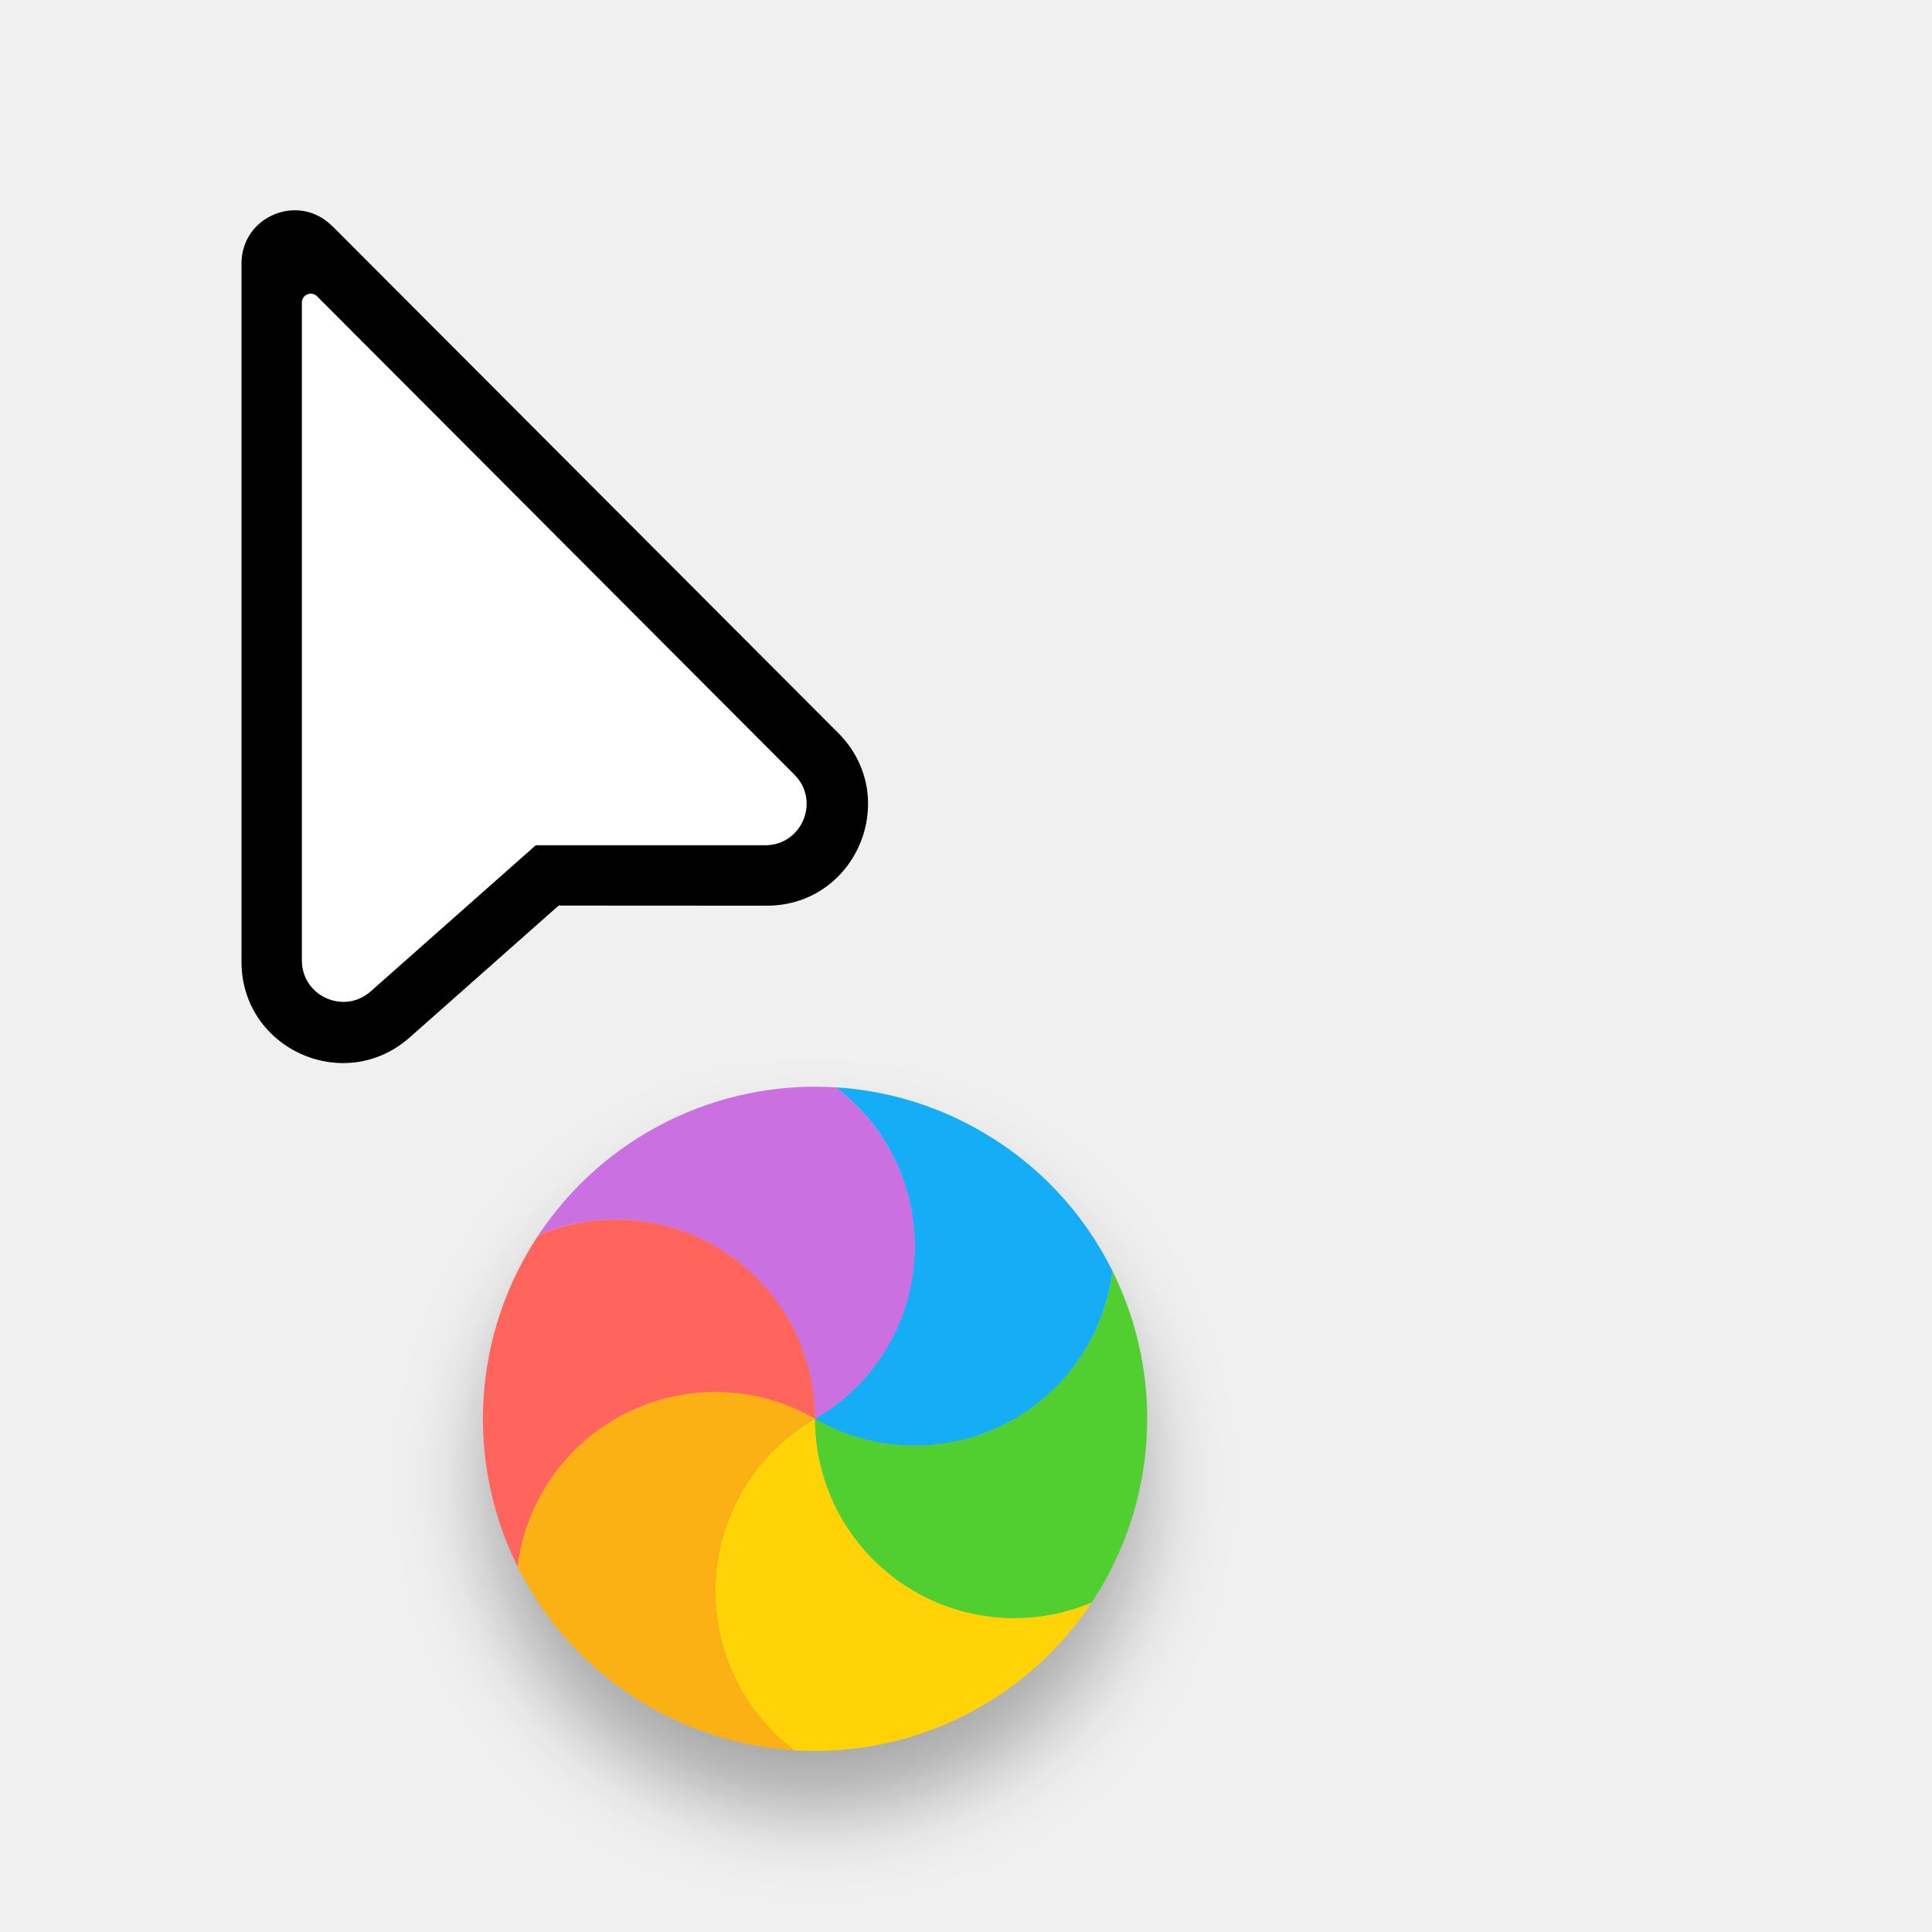
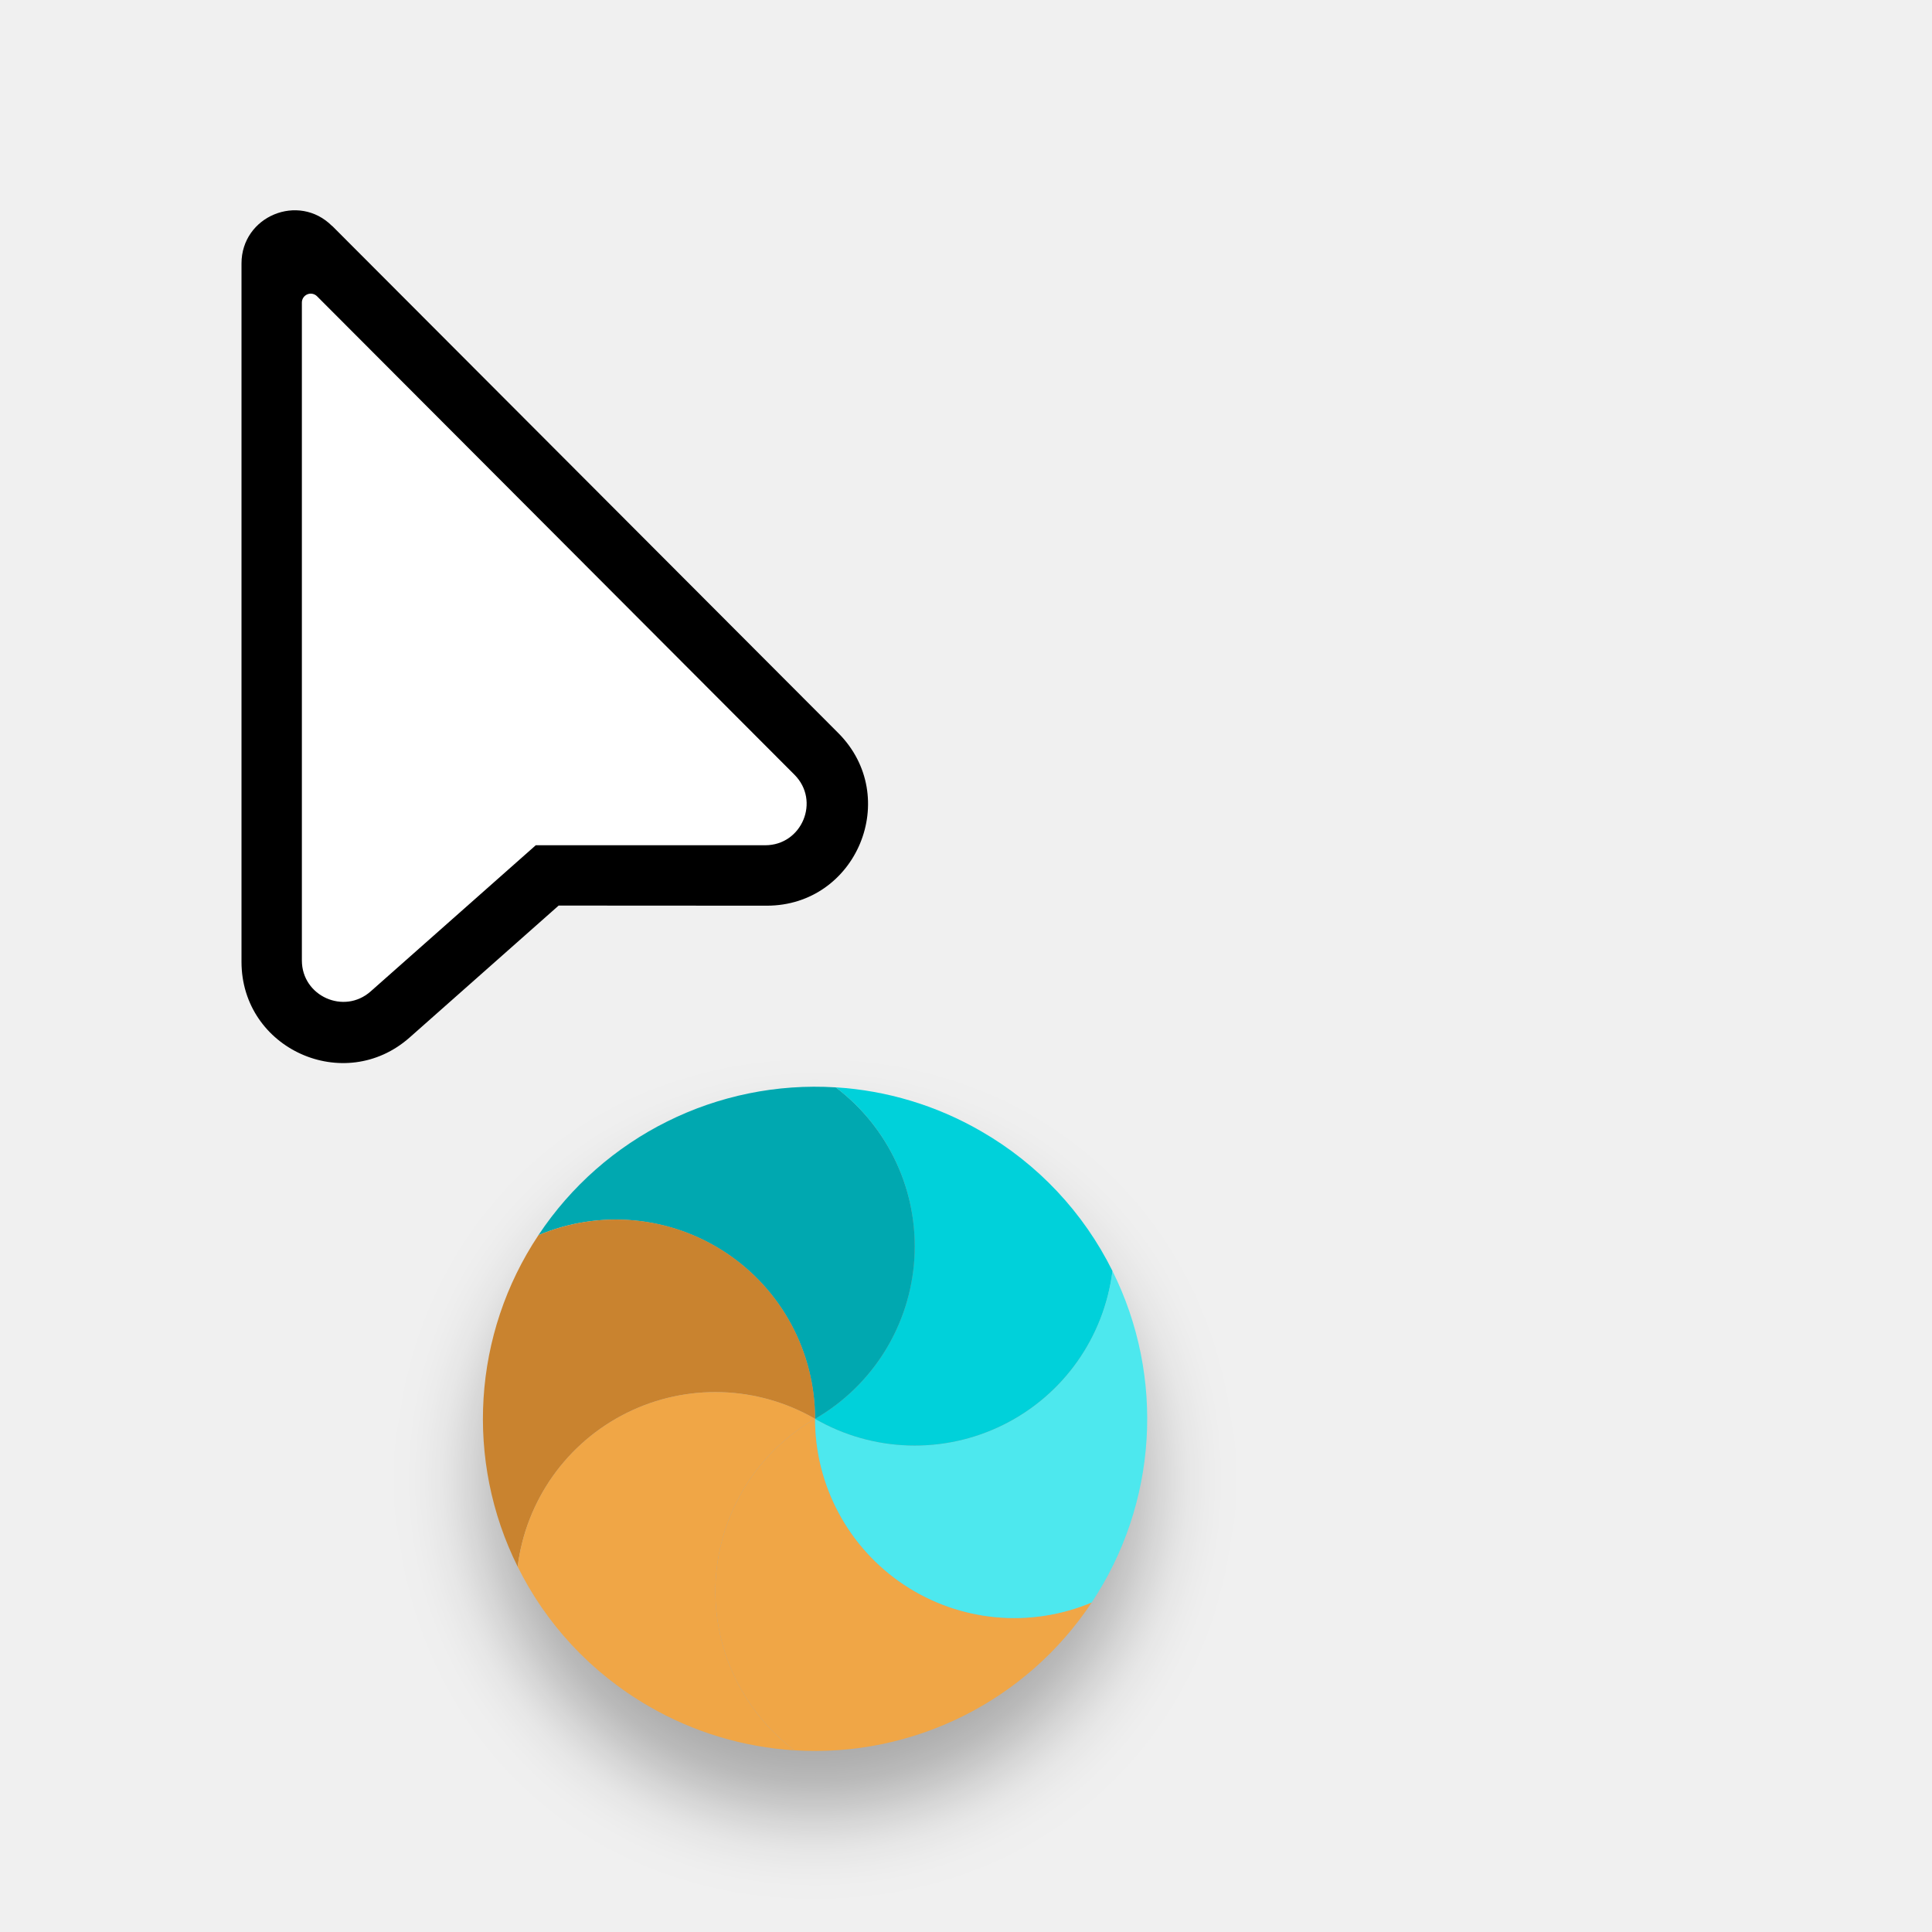
<svg xmlns="http://www.w3.org/2000/svg" width="32" height="32" viewBox="0 0 32 32" version="1.1" id="svg19">
  <defs id="defs12">
    <linearGradient id="b" x1="545.808" x2="545.808" y1="7.544" y2="903.099" gradientUnits="userSpaceOnUse">
-       <stop stop-color="#ffd305" style="stop-color:#ffd305;stop-color:color(display-p3 1 .828 .02);stop-opacity:1" id="stop1" />
-       <stop offset="1" stop-color="#fdcf01" style="stop-color:#fdcf01;stop-color:color(display-p3 .992 .812 .004);stop-opacity:1" id="stop2" />
+       <stop stop-color="#f0a646" style="stop-color:#f0a646;stop-color:color(display-p3 1 .828 .02);stop-opacity:1" id="stop1" />
+       <stop offset="1" stop-color="#f0a646" style="stop-color:#f0a646;stop-color:color(display-p3 .992 .812 .004);stop-opacity:1" id="stop2" />
    </linearGradient>
    <linearGradient id="c" x1="506.5" x2="506.5" y1="13.499" y2="1146.96" gradientUnits="userSpaceOnUse">
-       <stop stop-color="#52cf30" style="stop-color:#52cf30;stop-color:color(display-p3 .322 .812 .188);stop-opacity:1" id="stop3" />
-       <stop offset="1" stop-color="#3bbd1c" style="stop-color:#3bbd1c;stop-color:color(display-p3 .231 .741 .11);stop-opacity:1" id="stop4" />
+       <stop stop-color="#4de8ee" style="stop-color:#4de8ee;stop-color:color(display-p3 .322 .812 .188);stop-opacity:1" id="stop3" />
+       <stop offset="1" stop-color="#4de8ee" style="stop-color:#4de8ee;stop-color:color(display-p3 .231 .741 .11);stop-opacity:1" id="stop4" />
    </linearGradient>
    <linearGradient id="d" x1="533.223" x2="533.223" y1="16.5" y2="1016.5" gradientUnits="userSpaceOnUse">
-       <stop stop-color="#14adf6" style="stop-color:#14adf6;stop-color:color(display-p3 .078 .678 .965);stop-opacity:1" id="stop5" />
-       <stop offset="1" stop-color="#1191f4" style="stop-color:#1191f4;stop-color:color(display-p3 .067 .569 .957);stop-opacity:1" id="stop6" />
+       <stop stop-color="#00d1da" style="stop-color:#00d1da;stop-color:color(display-p3 .078 .678 .965);stop-opacity:1" id="stop5" />
+       <stop offset="1" stop-color="#00d1da" style="stop-color:#00d1da;stop-color:color(display-p3 .067 .569 .957);stop-opacity:1" id="stop6" />
    </linearGradient>
    <linearGradient id="e" x1="554.984" x2="554.984" y1="16.5" y2="912.055" gradientUnits="userSpaceOnUse">
-       <stop stop-color="#ca70e1" style="stop-color:#ca70e1;stop-color:color(display-p3 .792 .439 .882);stop-opacity:1" id="stop7" />
-       <stop offset="1" stop-color="#b452cb" style="stop-color:#b452cb;stop-color:color(display-p3 .706 .322 .796);stop-opacity:1" id="stop8" />
+       <stop stop-color="#00a8b0" style="stop-color:#00a8b0;stop-color:color(display-p3 .792 .439 .882);stop-opacity:1" id="stop7" />
+       <stop offset="1" stop-color="#00a8b0" style="stop-color:#00a8b0;stop-color:color(display-p3 .706 .322 .796);stop-opacity:1" id="stop8" />
    </linearGradient>
    <linearGradient id="f" x1="516.5" x2="516.5" y1="8.166" y2="1141.62" gradientUnits="userSpaceOnUse">
-       <stop stop-color="#ff645d" style="stop-color:#ff645d;stop-color:color(display-p3 1 .392 .365);stop-opacity:1" id="stop9" />
-       <stop offset="1" stop-color="#ff4332" style="stop-color:#ff4332;stop-color:color(display-p3 1 .263 .196);stop-opacity:1" id="stop10" />
+       <stop stop-color="#c9832f" style="stop-color:#c9832f;stop-color:color(display-p3 1 .392 .365);stop-opacity:1" id="stop9" />
+       <stop offset="1" stop-color="#c9832f" style="stop-color:#c9832f;stop-color:color(display-p3 1 .263 .196);stop-opacity:1" id="stop10" />
    </linearGradient>
    <linearGradient id="g" x1="534.769" x2="534.769" y1="6.5" y2="1006.5" gradientUnits="userSpaceOnUse">
-       <stop stop-color="#fbb114" style="stop-color:#fbb114;stop-color:color(display-p3 .984 .694 .078);stop-opacity:1" id="stop11" />
-       <stop offset="1" stop-color="#ff9508" style="stop-color:#ff9508;stop-color:color(display-p3 1 .584 .031);stop-opacity:1" id="stop12" />
+       <stop stop-color="#f0a646" style="stop-color:#f0a646;stop-color:color(display-p3 .984 .694 .078);stop-opacity:1" id="stop11" />
+       <stop offset="1" stop-color="#d9822e" style="stop-color:#d9822e;stop-color:color(display-p3 1 .584 .031);stop-opacity:1" id="stop12" />
    </linearGradient>
    <filter id="a" width="1.294" height="1.294" x="-0.147" y="-0.147" style="color-interpolation-filters:sRGB">
      <feGaussianBlur stdDeviation=".674" id="feGaussianBlur12" />
    </filter>
  </defs>
  <circle cx="13.5" cy="24.5" r="5.5" style="opacity:.3;fill:#000000;stroke-linecap:round;stroke-linejoin:round;filter:url(#a)" id="circle12" />
  <path fill="#000" fill-rule="evenodd" d="m5.502 3.742 8.383 8.4c1.053 1.057.306 2.859-1.185 2.859l-3.447-.002-2.468 2.185C5.704 18.14 4 17.375 4 15.93V4.364c0-.784.947-1.176 1.5-.621" clip-rule="evenodd" style="fill:#000;fill-opacity:1" id="path18" />
  <path fill-rule="evenodd" d="M5 5.01v10.898c0 .59.697.904 1.139.513L8.874 14h3.8c.61 0 .916-.736.485-1.168L5.251 4.907A.147.147 0 0 0 5 5.01" clip-rule="evenodd" style="fill:#ffffff;fill-opacity:1" id="path19" />
  <g id="g19" transform="rotate(-150,13.5,23.5)">
-     <path d="M 12.046,7.544 A 6,6 0 0 1 16.5,16.5 6,6 0 0 0 6.52,15.877 10,10 0 0 1 12.046,7.544" style="fill:#ffd305;fill-opacity:1" transform="matrix(0.55,0,0,0.55,4.425,14.425)" id="path12" />
-     <path d="M 6.52,15.877 A 6,6 0 0 1 16.5,16.5 6,6 0 0 0 10.97,24.834 9.99,9.99 0 0 1 6.52,15.877" style="fill:#52cf30;fill-opacity:1" transform="matrix(0.55,0,0,0.55,4.425,14.425)" id="path13" />
-     <path d="M 10.97,24.834 A 6,6 0 0 1 16.5,16.5 6,6 0 0 0 20.955,25.455 9.96,9.96 0 0 1 16.5,26.5 9.95,9.95 0 0 1 10.97,24.834" style="fill:#14adf6;fill-opacity:1" transform="matrix(0.55,0,0,0.55,4.425,14.425)" id="path14" />
-     <path d="M 20.955,25.456 A 6,6 0 0 1 16.5,16.5 a 6,6 0 0 0 9.98,0.622 10,10 0 0 1 -5.527,8.333" style="fill:#ca70e1;fill-opacity:1" transform="matrix(0.55,0,0,0.55,4.425,14.425)" id="path15" />
-     <path d="M 26.48,17.123 A 6,6 0 0 1 16.5,16.5 a 6,6 0 0 0 5.53,-8.334 9.99,9.99 0 0 1 4.45,8.957" style="fill:#ff645d;fill-opacity:1" transform="matrix(0.55,0,0,0.55,4.425,14.425)" id="path16" />
-     <path d="M 22.03,8.166 A 6,6 0 0 1 16.5,16.5 6,6 0 0 0 12.046,7.544 9.96,9.96 0 0 1 16.5,6.5 c 2.044,0 3.946,0.613 5.53,1.666" style="fill:#fbb114;fill-opacity:1" transform="matrix(0.55,0,0,0.55,4.425,14.425)" id="path17" />
+     <path d="M 12.046,7.544 A 6,6 0 0 1 16.5,16.5 6,6 0 0 0 6.52,15.877 10,10 0 0 1 12.046,7.544" style="fill:#f0a646;fill-opacity:1" transform="matrix(0.55,0,0,0.55,4.425,14.425)" id="path12" />
+     <path d="M 6.52,15.877 A 6,6 0 0 1 16.5,16.5 6,6 0 0 0 10.97,24.834 9.99,9.99 0 0 1 6.52,15.877" style="fill:#4de8ee;fill-opacity:1" transform="matrix(0.55,0,0,0.55,4.425,14.425)" id="path13" />
+     <path d="M 10.97,24.834 A 6,6 0 0 1 16.5,16.5 6,6 0 0 0 20.955,25.455 9.96,9.96 0 0 1 16.5,26.5 9.95,9.95 0 0 1 10.97,24.834" style="fill:#00d1da;fill-opacity:1" transform="matrix(0.55,0,0,0.55,4.425,14.425)" id="path14" />
+     <path d="M 20.955,25.456 A 6,6 0 0 1 16.5,16.5 a 6,6 0 0 0 9.98,0.622 10,10 0 0 1 -5.527,8.333" style="fill:#00a8b0;fill-opacity:1" transform="matrix(0.55,0,0,0.55,4.425,14.425)" id="path15" />
+     <path d="M 26.48,17.123 A 6,6 0 0 1 16.5,16.5 a 6,6 0 0 0 5.53,-8.334 9.99,9.99 0 0 1 4.45,8.957" style="fill:#c9832f;fill-opacity:1" transform="matrix(0.55,0,0,0.55,4.425,14.425)" id="path16" />
+     <path d="M 22.03,8.166 A 6,6 0 0 1 16.5,16.5 6,6 0 0 0 12.046,7.544 9.96,9.96 0 0 1 16.5,6.5 c 2.044,0 3.946,0.613 5.53,1.666" style="fill:#f0a646;fill-opacity:1" transform="matrix(0.55,0,0,0.55,4.425,14.425)" id="path17" />
  </g>
</svg>
